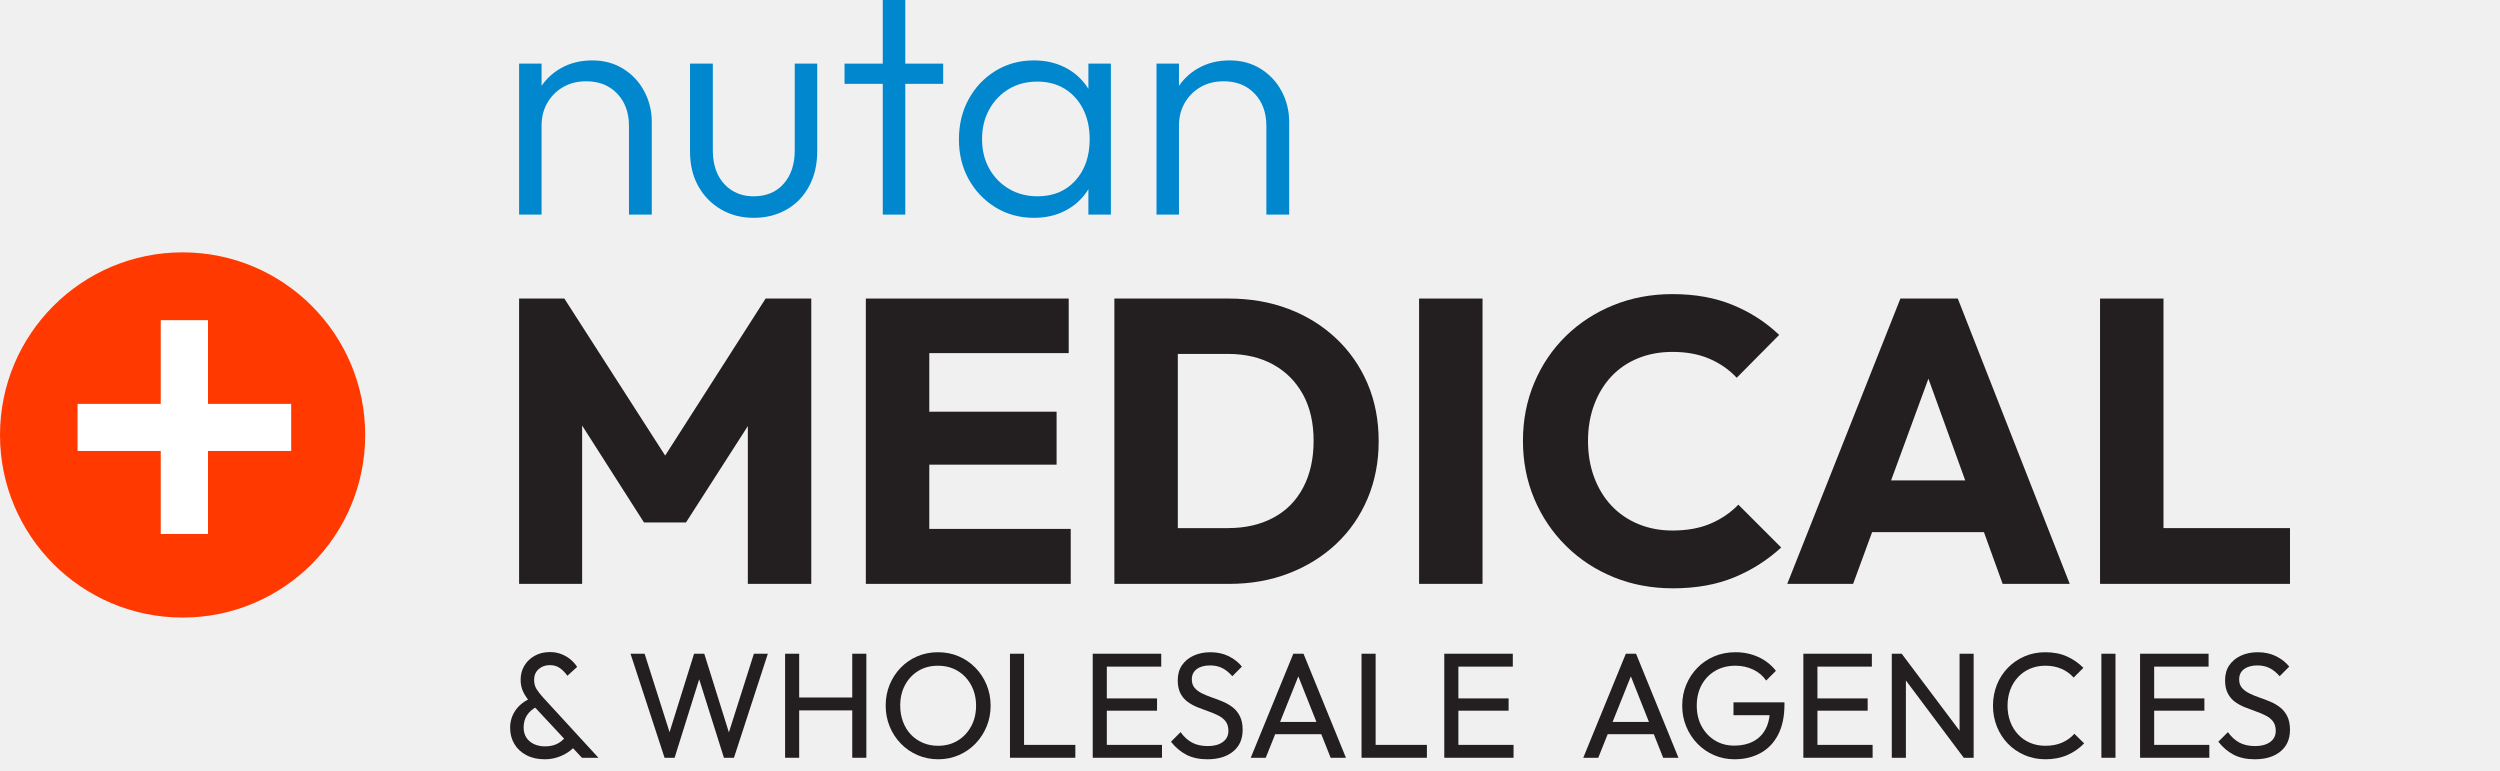
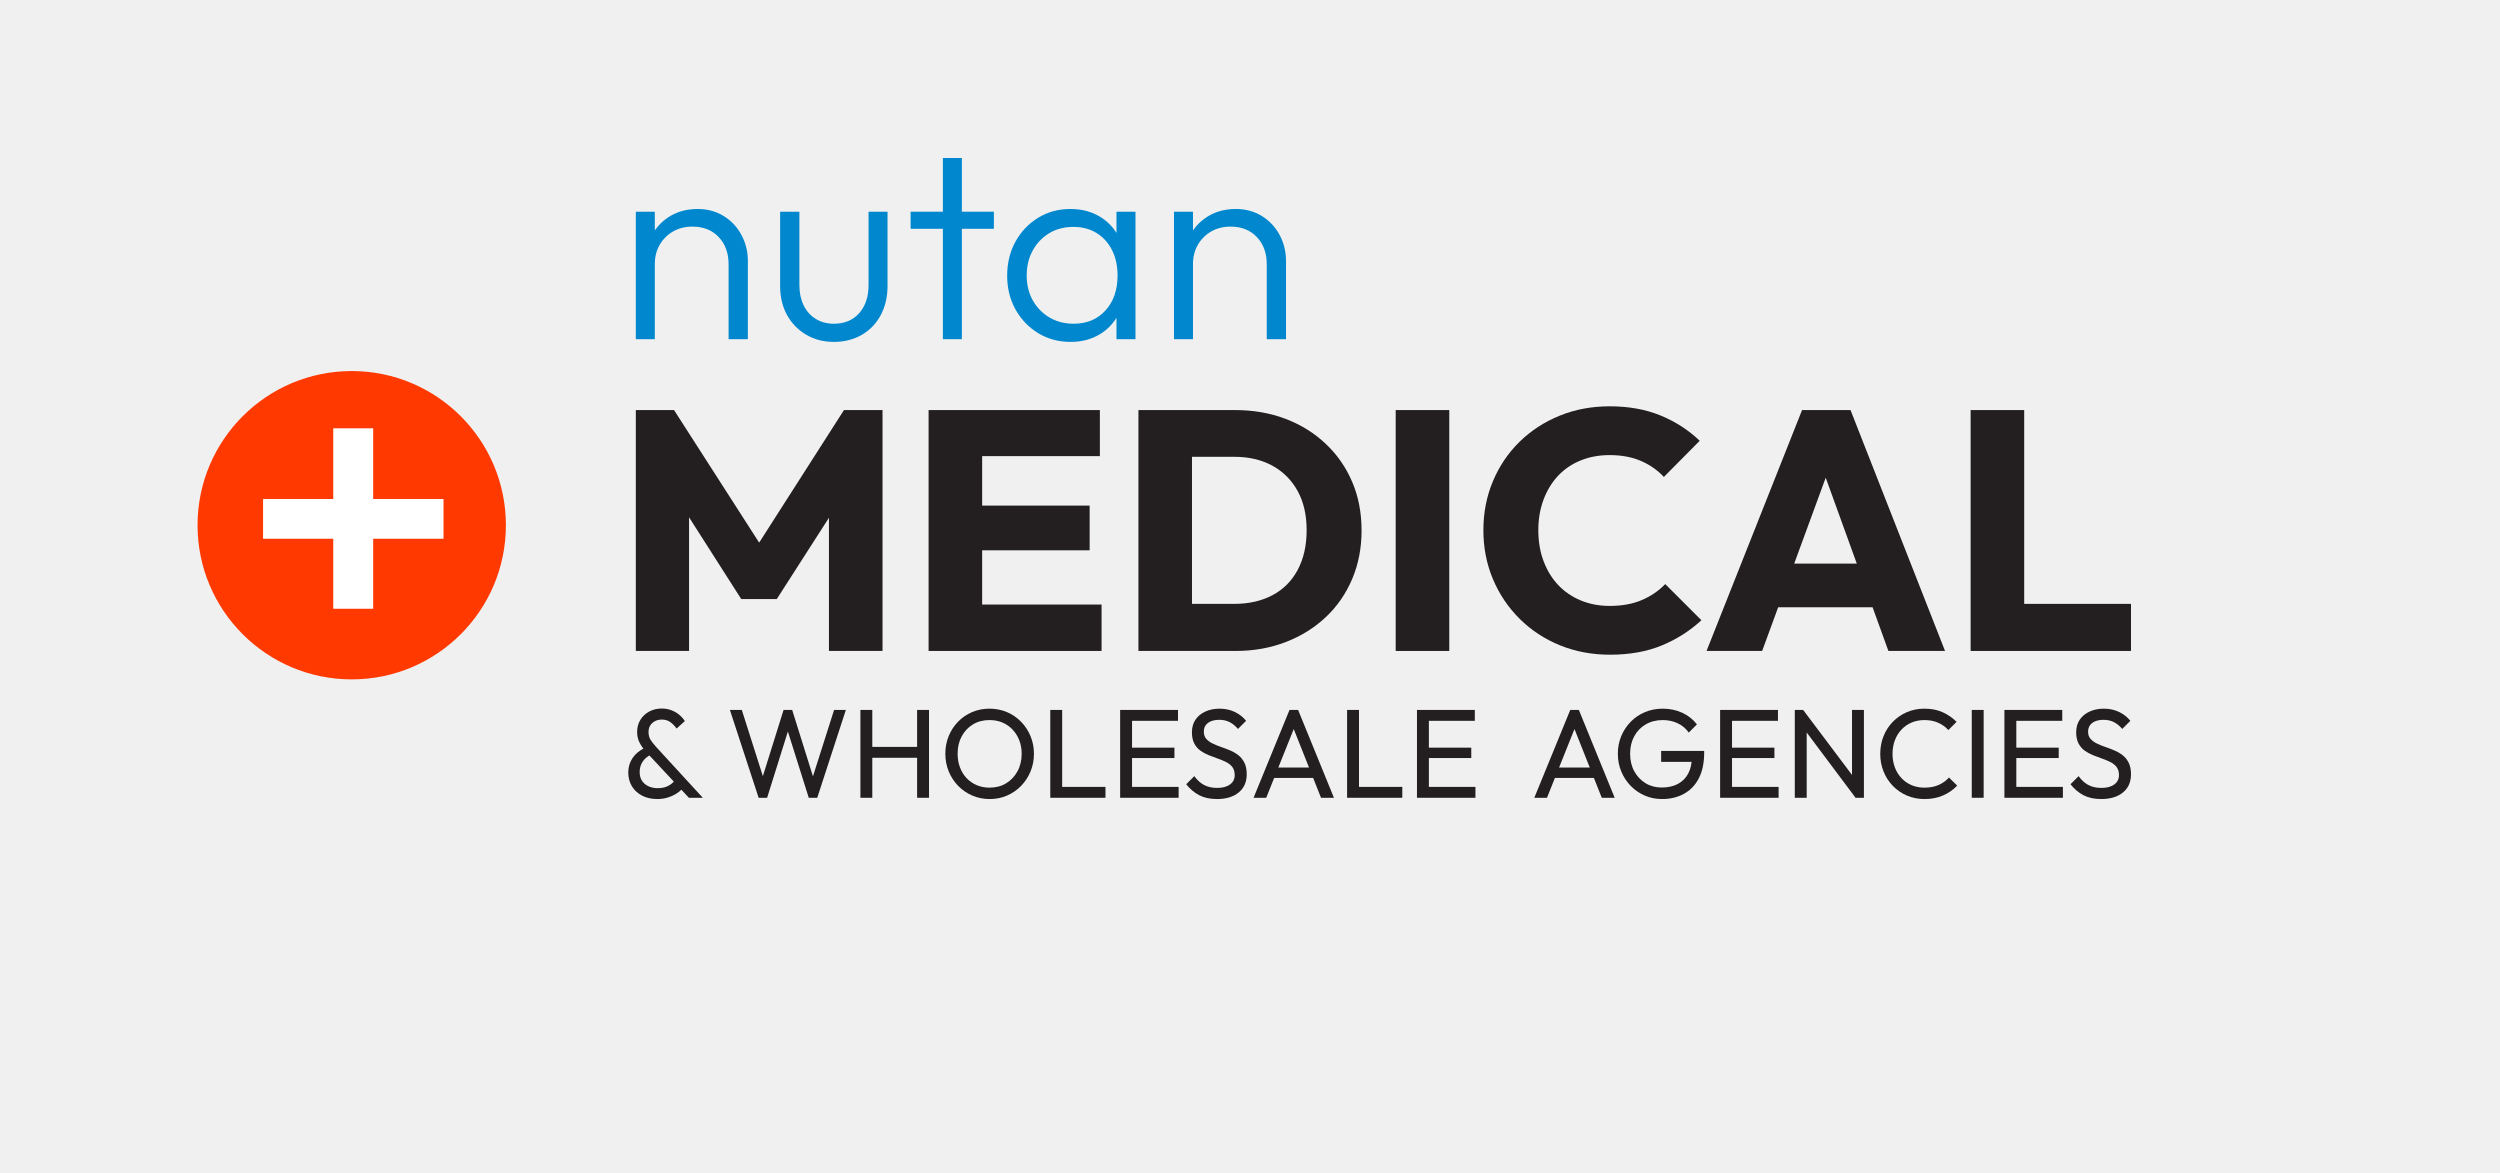
- <svg xmlns="http://www.w3.org/2000/svg" width="100%" height="100%" viewBox="0 0 224 69" version="1.1" xml:space="preserve" style="fill-rule:evenodd;clip-rule:evenodd;stroke-linejoin:round;stroke-miterlimit:2;">
+ <svg xmlns="http://www.w3.org/2000/svg" width="100%" height="100%" viewBox="0 0 226 106" version="1.1" xml:space="preserve" style="fill-rule:evenodd;clip-rule:evenodd;stroke-linejoin:round;stroke-miterlimit:2;">
+   <rect id="nutan-medical-and-wholesale-agencies-logo" x="0" y="0" width="225.505" height="105.444" style="fill:none;" />
  <g>
-     <path d="M223.38,38.972c-0,-9.03 -7.331,-16.361 -16.361,-16.361l-183.016,-0c-9.029,-0 -16.36,7.331 -16.36,16.361c-0,9.029 7.331,16.361 16.36,16.361l183.016,-0c9.03,-0 16.361,-7.332 16.361,-16.361Z" style="fill:#f0f0f0;" />
+     <path d="M208.143,47.48c-0,-7.692 -6.245,-13.937 -13.937,-13.937l-155.9,0c-7.692,0 -13.937,6.245 -13.937,13.937c0,7.692 6.245,13.937 13.937,13.937l155.9,-0c7.692,-0 13.937,-6.245 13.937,-13.937Z" style="fill:#f0f0f0;" />
    <g>
-       <path d="M56.356,19.229l-0,-7.945c-0,-1.19 -0.351,-2.154 -1.051,-2.893c-0.701,-0.739 -1.627,-1.108 -2.778,-1.108c-0.787,-0 -1.478,0.173 -2.073,0.518c-0.595,0.345 -1.065,0.816 -1.41,1.411c-0.346,0.594 -0.518,1.276 -0.518,2.043l-0.921,-0.518c-0,-1.017 0.239,-1.928 0.719,-2.734c0.48,-0.806 1.128,-1.44 1.943,-1.9c0.816,-0.461 1.751,-0.691 2.807,-0.691c1.036,-0 1.957,0.249 2.763,0.748c0.806,0.499 1.435,1.171 1.886,2.015c0.451,0.845 0.676,1.766 0.676,2.764l0,8.29l-2.043,0Zm-9.845,0l-0,-13.529l2.015,-0l-0,13.529l-2.015,0Z" style="fill:#0087ce;fill-rule:nonzero;" />
-       <path d="M67.525,19.517c-1.094,0 -2.073,-0.254 -2.937,-0.763c-0.863,-0.508 -1.54,-1.204 -2.029,-2.087c-0.489,-0.883 -0.734,-1.919 -0.734,-3.109l-0,-7.858l2.044,-0l-0,7.772c-0,0.825 0.148,1.545 0.446,2.159c0.297,0.614 0.724,1.094 1.281,1.439c0.556,0.346 1.199,0.518 1.929,0.518c1.132,0 2.029,-0.374 2.691,-1.122c0.662,-0.749 0.993,-1.747 0.993,-2.994l0,-7.772l2.015,-0l0,7.858c0,1.171 -0.24,2.207 -0.719,3.109c-0.48,0.902 -1.152,1.603 -2.015,2.102c-0.864,0.499 -1.852,0.748 -2.965,0.748Z" style="fill:#0087ce;fill-rule:nonzero;" />
-       <path d="M79.097,19.229l-0,-19.229l2.015,-0l-0,19.229l-2.015,0Zm-3.426,-11.716l0,-1.813l8.837,-0l0,1.813l-8.837,0Z" style="fill:#0087ce;fill-rule:nonzero;" />
-       <path d="M92.655,19.517c-1.286,0 -2.437,-0.312 -3.454,-0.936c-1.018,-0.623 -1.819,-1.463 -2.404,-2.518c-0.585,-1.056 -0.878,-2.246 -0.878,-3.57c-0,-1.343 0.293,-2.547 0.878,-3.612c0.585,-1.066 1.386,-1.91 2.404,-2.534c1.017,-0.623 2.159,-0.935 3.425,-0.935c1.036,-0 1.962,0.206 2.778,0.619c0.816,0.412 1.478,0.988 1.986,1.727c0.509,0.739 0.821,1.598 0.936,2.576l-0,4.232c-0.115,0.979 -0.427,1.842 -0.936,2.591c-0.508,0.748 -1.17,1.329 -1.986,1.741c-0.816,0.413 -1.732,0.619 -2.749,0.619Zm0.317,-1.929c1.4,0 2.528,-0.47 3.382,-1.41c0.854,-0.941 1.281,-2.178 1.281,-3.714c-0,-1.017 -0.197,-1.914 -0.59,-2.691c-0.394,-0.777 -0.941,-1.382 -1.641,-1.814c-0.7,-0.431 -1.521,-0.647 -2.461,-0.647c-0.96,-0 -1.809,0.22 -2.548,0.662c-0.739,0.441 -1.324,1.05 -1.756,1.828c-0.432,0.777 -0.647,1.664 -0.647,2.662c-0,0.998 0.215,1.881 0.647,2.649c0.432,0.767 1.022,1.372 1.771,1.813c0.748,0.442 1.602,0.662 2.562,0.662Zm4.548,1.641l-0,-3.627l0.403,-3.339l-0.403,-3.253l-0,-3.31l2.015,-0l-0,13.529l-2.015,0Z" style="fill:#0087ce;fill-rule:nonzero;" />
-       <path d="M113.467,19.229l0,-7.945c0,-1.19 -0.35,-2.154 -1.05,-2.893c-0.701,-0.739 -1.627,-1.108 -2.778,-1.108c-0.787,-0 -1.478,0.173 -2.073,0.518c-0.595,0.345 -1.065,0.816 -1.41,1.411c-0.346,0.594 -0.519,1.276 -0.519,2.043l-0.921,-0.518c0,-1.017 0.24,-1.928 0.72,-2.734c0.48,-0.806 1.127,-1.44 1.943,-1.9c0.816,-0.461 1.751,-0.691 2.807,-0.691c1.036,-0 1.957,0.249 2.763,0.748c0.806,0.499 1.435,1.171 1.886,2.015c0.451,0.845 0.676,1.766 0.676,2.764l0,8.29l-2.044,0Zm-9.845,0l0,-13.529l2.015,-0l0,13.529l-2.015,0Z" style="fill:#0087ce;fill-rule:nonzero;" />
+       <path d="M65.865,30.663l-0,-6.768c-0,-1.014 -0.298,-1.835 -0.895,-2.465c-0.597,-0.629 -1.385,-0.944 -2.366,-0.944c-0.671,0 -1.259,0.148 -1.766,0.442c-0.507,0.294 -0.907,0.695 -1.201,1.201c-0.295,0.507 -0.442,1.087 -0.442,1.741l-0.784,-0.441c-0,-0.866 0.204,-1.643 0.613,-2.33c0.408,-0.686 0.96,-1.226 1.655,-1.618c0.695,-0.392 1.491,-0.588 2.391,-0.588c0.882,-0 1.667,0.212 2.354,0.637c0.686,0.425 1.222,0.997 1.606,1.717c0.384,0.719 0.576,1.504 0.576,2.354l-0,7.062l-1.741,-0Zm-8.386,-0l-0,-11.525l1.716,-0l0,11.525l-1.716,-0Z" style="fill:#0087ce;fill-rule:nonzero;" />
+       <path d="M75.379,30.908c-0.932,-0 -1.765,-0.217 -2.501,-0.65c-0.736,-0.433 -1.312,-1.026 -1.729,-1.778c-0.417,-0.752 -0.625,-1.634 -0.625,-2.648l0,-6.694l1.741,-0l0,6.62c0,0.703 0.127,1.316 0.38,1.84c0.253,0.523 0.617,0.931 1.091,1.226c0.474,0.294 1.022,0.441 1.643,0.441c0.965,0 1.729,-0.319 2.293,-0.956c0.564,-0.638 0.846,-1.488 0.846,-2.551l-0,-6.62l1.716,-0l0,6.694c0,0.997 -0.204,1.88 -0.613,2.648c-0.408,0.769 -0.98,1.365 -1.716,1.79c-0.736,0.425 -1.578,0.638 -2.526,0.638Z" style="fill:#0087ce;fill-rule:nonzero;" />
+       <path d="M85.237,30.663l-0,-16.38l1.716,-0l0,16.38l-1.716,-0Zm-2.918,-9.98l-0,-1.545l7.528,-0l-0,1.545l-7.528,-0Z" style="fill:#0087ce;fill-rule:nonzero;" />
+       <path d="M96.786,30.908c-1.095,-0 -2.076,-0.266 -2.942,-0.797c-0.867,-0.531 -1.549,-1.246 -2.048,-2.146c-0.498,-0.899 -0.748,-1.912 -0.748,-3.04c0,-1.145 0.25,-2.17 0.748,-3.078c0.499,-0.907 1.181,-1.626 2.048,-2.158c0.866,-0.531 1.839,-0.796 2.918,-0.796c0.882,-0 1.671,0.175 2.366,0.527c0.695,0.351 1.259,0.842 1.692,1.471c0.433,0.629 0.699,1.361 0.797,2.195l-0,3.604c-0.098,0.834 -0.364,1.57 -0.797,2.207c-0.433,0.638 -0.997,1.132 -1.692,1.484c-0.695,0.351 -1.475,0.527 -2.342,0.527Zm0.27,-1.643c1.193,0 2.154,-0.4 2.881,-1.202c0.728,-0.801 1.091,-1.855 1.091,-3.163c0,-0.866 -0.167,-1.63 -0.502,-2.292c-0.335,-0.663 -0.801,-1.178 -1.398,-1.545c-0.597,-0.368 -1.296,-0.552 -2.097,-0.552c-0.817,-0 -1.54,0.188 -2.17,0.564c-0.629,0.376 -1.128,0.895 -1.496,1.557c-0.367,0.662 -0.551,1.418 -0.551,2.268c-0,0.85 0.184,1.602 0.551,2.256c0.368,0.654 0.871,1.169 1.509,1.545c0.637,0.376 1.365,0.564 2.182,0.564Zm3.874,1.398l0,-3.09l0.344,-2.844l-0.344,-2.771l0,-2.82l1.717,-0l-0,11.525l-1.717,-0Z" style="fill:#0087ce;fill-rule:nonzero;" />
+       <path d="M114.515,30.663l0,-6.768c0,-1.014 -0.298,-1.835 -0.895,-2.465c-0.597,-0.629 -1.385,-0.944 -2.366,-0.944c-0.671,0 -1.259,0.148 -1.766,0.442c-0.507,0.294 -0.907,0.695 -1.201,1.201c-0.295,0.507 -0.442,1.087 -0.442,1.741l-0.784,-0.441c-0,-0.866 0.204,-1.643 0.613,-2.33c0.408,-0.686 0.96,-1.226 1.655,-1.618c0.695,-0.392 1.492,-0.588 2.391,-0.588c0.882,-0 1.667,0.212 2.354,0.637c0.686,0.425 1.222,0.997 1.606,1.717c0.384,0.719 0.576,1.504 0.576,2.354l0,7.062l-1.741,-0Zm-8.386,-0l-0,-11.525l1.716,-0l0,11.525l-1.716,-0Z" style="fill:#0087ce;fill-rule:nonzero;" />
    </g>
    <g>
-       <path d="M46.511,52.315l-0,-25.565l4.055,0l10.067,15.679l-2.064,0l10.03,-15.679l4.091,0l0,25.565l-5.684,-0l-0,-15.969l1.013,0.253l-6.554,10.212l-3.765,-0l-6.518,-10.212l0.977,-0.253l0,15.969l-5.648,-0Z" style="fill:#231f20;fill-rule:nonzero;" />
-       <path d="M77.579,52.315l-0,-25.565l5.685,0l-0,25.565l-5.685,-0Zm4.345,-0l0,-4.925l14.013,0l0,4.925l-14.013,-0Zm0,-10.682l0,-4.744l12.746,0l-0,4.744l-12.746,-0Zm0,-9.994l0,-4.889l13.832,0l0,4.889l-13.832,-0Z" style="fill:#231f20;fill-rule:nonzero;" />
-       <path d="M103.686,52.315l0,-4.997l6.337,-0c1.545,-0 2.897,-0.308 4.055,-0.924c1.159,-0.615 2.052,-1.515 2.68,-2.697c0.628,-1.183 0.941,-2.583 0.941,-4.201c0,-1.617 -0.319,-3.005 -0.959,-4.164c-0.64,-1.159 -1.533,-2.052 -2.68,-2.679c-1.146,-0.628 -2.492,-0.942 -4.037,-0.942l-6.518,0l0,-4.961l6.59,0c1.932,0 3.712,0.308 5.341,0.924c1.63,0.615 3.054,1.496 4.273,2.643c1.219,1.147 2.161,2.498 2.825,4.056c0.663,1.557 0.995,3.277 0.995,5.159c0,1.859 -0.332,3.573 -0.995,5.142c-0.664,1.569 -1.6,2.921 -2.807,4.056c-1.207,1.134 -2.625,2.015 -4.254,2.643c-1.63,0.628 -3.398,0.942 -5.305,0.942l-6.482,-0Zm-3.838,-0l-0,-25.565l5.685,0l-0,25.565l-5.685,-0Z" style="fill:#231f20;fill-rule:nonzero;" />
-       <rect x="127.15" y="26.75" width="5.685" height="25.564" style="fill:#231f20;fill-rule:nonzero;" />
-       <path d="M149.89,52.713c-1.907,-0 -3.675,-0.332 -5.305,-0.996c-1.629,-0.664 -3.053,-1.599 -4.272,-2.806c-1.219,-1.207 -2.167,-2.613 -2.843,-4.219c-0.676,-1.605 -1.014,-3.337 -1.014,-5.196c0,-1.859 0.338,-3.591 1.014,-5.196c0.676,-1.605 1.617,-2.999 2.824,-4.182c1.207,-1.183 2.626,-2.106 4.255,-2.77c1.63,-0.664 3.398,-0.996 5.305,-0.996c2.028,0 3.832,0.326 5.413,0.978c1.581,0.651 2.963,1.545 4.146,2.679l-3.802,3.838c-0.676,-0.724 -1.49,-1.291 -2.444,-1.701c-0.953,-0.411 -2.058,-0.616 -3.313,-0.616c-1.111,0 -2.13,0.187 -3.06,0.561c-0.929,0.374 -1.726,0.912 -2.39,1.612c-0.664,0.7 -1.183,1.545 -1.557,2.534c-0.374,0.99 -0.561,2.076 -0.561,3.259c0,1.207 0.187,2.306 0.561,3.295c0.374,0.99 0.893,1.835 1.557,2.535c0.664,0.7 1.461,1.243 2.39,1.629c0.93,0.387 1.949,0.58 3.06,0.58c1.303,-0 2.438,-0.205 3.404,-0.616c0.965,-0.41 1.798,-0.977 2.498,-1.702l3.838,3.839c-1.231,1.134 -2.637,2.027 -4.218,2.679c-1.581,0.652 -3.41,0.978 -5.486,0.978Z" style="fill:#231f20;fill-rule:nonzero;" />
-       <path d="M160.138,52.315l10.138,-25.565l5.142,0l10.03,25.565l-6.011,-0l-7.676,-21.219l2.064,-0l-7.785,21.219l-5.902,-0Zm5.757,-4.635l-0,-4.635l13.941,-0l-0,4.635l-13.941,-0Z" style="fill:#231f20;fill-rule:nonzero;" />
-       <path d="M188.164,52.315l0,-25.565l5.685,0l0,25.565l-5.685,-0Zm4.381,-0l0,-4.997l12.638,-0l-0,4.997l-12.638,-0Z" style="fill:#231f20;fill-rule:nonzero;" />
+       <path d="M57.479,58.846l-0,-21.776l3.454,-0l8.575,13.355l-1.758,0l8.544,-13.355l3.486,-0l-0,21.776l-4.843,0l0,-13.602l0.864,0.215l-5.583,8.699l-3.208,-0l-5.552,-8.699l0.833,-0.215l-0,13.602l-4.812,0Z" style="fill:#231f20;fill-rule:nonzero;" />
+       <path d="M83.944,58.846l-0,-21.776l4.842,-0l0,21.776l-4.842,0Zm3.701,0l0,-4.195l11.937,0l0,4.195l-11.937,0Zm0,-9.099l0,-4.041l10.858,0l-0,4.041l-10.858,-0Zm0,-8.513l0,-4.164l11.783,-0l0,4.164l-11.783,-0Z" style="fill:#231f20;fill-rule:nonzero;" />
+       <path d="M106.183,58.846l0,-4.256l5.398,-0c1.316,-0 2.468,-0.263 3.455,-0.787c0.987,-0.524 1.748,-1.29 2.282,-2.298c0.535,-1.008 0.802,-2.2 0.802,-3.578c0,-1.378 -0.272,-2.56 -0.817,-3.547c-0.545,-0.987 -1.306,-1.748 -2.283,-2.283c-0.977,-0.534 -2.123,-0.802 -3.439,-0.802l-5.552,0l-0,-4.225l5.614,-0c1.645,-0 3.161,0.262 4.549,0.786c1.388,0.524 2.602,1.275 3.64,2.252c1.038,0.977 1.84,2.128 2.406,3.454c0.565,1.327 0.848,2.792 0.848,4.396c0,1.583 -0.283,3.043 -0.848,4.38c-0.566,1.336 -1.362,2.488 -2.391,3.455c-1.028,0.966 -2.236,1.717 -3.624,2.251c-1.388,0.535 -2.894,0.802 -4.519,0.802l-5.521,0Zm-3.269,0l-0,-21.776l4.842,-0l0,21.776l-4.842,0Z" style="fill:#231f20;fill-rule:nonzero;" />
+       <rect x="126.171" y="37.07" width="4.843" height="21.777" style="fill:#231f20;fill-rule:nonzero;" />
+       <path d="M145.541,59.185c-1.624,0 -3.13,-0.282 -4.518,-0.848c-1.388,-0.565 -2.602,-1.362 -3.64,-2.39c-1.039,-1.028 -1.846,-2.226 -2.421,-3.594c-0.576,-1.367 -0.864,-2.843 -0.864,-4.426c-0,-1.583 0.288,-3.059 0.864,-4.426c0.575,-1.368 1.377,-2.555 2.405,-3.563c1.029,-1.007 2.237,-1.794 3.625,-2.359c1.388,-0.566 2.894,-0.849 4.519,-0.849c1.727,0 3.264,0.278 4.611,0.833c1.347,0.555 2.524,1.316 3.532,2.283l-3.239,3.269c-0.576,-0.617 -1.27,-1.1 -2.082,-1.45c-0.812,-0.349 -1.753,-0.524 -2.822,-0.524c-0.946,0 -1.815,0.159 -2.607,0.478c-0.792,0.319 -1.47,0.776 -2.036,1.373c-0.565,0.596 -1.007,1.316 -1.326,2.159c-0.319,0.843 -0.478,1.768 -0.478,2.776c-0,1.028 0.159,1.964 0.478,2.807c0.319,0.843 0.761,1.563 1.326,2.159c0.566,0.596 1.244,1.059 2.036,1.388c0.792,0.329 1.661,0.494 2.607,0.494c1.11,-0 2.076,-0.175 2.899,-0.525c0.823,-0.349 1.532,-0.833 2.128,-1.449l3.27,3.269c-1.049,0.967 -2.247,1.727 -3.594,2.283c-1.346,0.555 -2.904,0.832 -4.673,0.832Z" style="fill:#231f20;fill-rule:nonzero;" />
+       <path d="M154.271,58.846l8.636,-21.776l4.38,-0l8.544,21.776l-5.12,0l-6.539,-18.075l1.758,-0l-6.632,18.075l-5.027,0Zm4.904,-3.948l-0,-3.948l11.875,-0l0,3.948l-11.875,0Z" style="fill:#231f20;fill-rule:nonzero;" />
+       <path d="M178.145,58.846l-0,-21.776l4.842,-0l0,21.776l-4.842,0Zm3.732,0l-0,-4.256l10.765,-0l-0,4.256l-10.765,0Z" style="fill:#231f20;fill-rule:nonzero;" />
    </g>
    <g>
-       <path d="M52.142,67.896l-4.459,-4.782c-0.35,-0.376 -0.609,-0.734 -0.779,-1.074c-0.171,-0.341 -0.256,-0.717 -0.256,-1.129c0,-0.474 0.112,-0.898 0.336,-1.269c0.224,-0.372 0.533,-0.667 0.927,-0.887c0.394,-0.219 0.846,-0.329 1.357,-0.329c0.376,0 0.718,0.061 1.027,0.181c0.309,0.121 0.582,0.28 0.82,0.477c0.237,0.197 0.436,0.421 0.598,0.672l-0.874,0.792c-0.206,-0.286 -0.432,-0.517 -0.678,-0.691c-0.246,-0.175 -0.544,-0.262 -0.893,-0.262c-0.403,-0 -0.739,0.121 -1.008,0.362c-0.268,0.242 -0.403,0.556 -0.403,0.941c0,0.322 0.067,0.595 0.202,0.819c0.134,0.224 0.336,0.484 0.604,0.779l4.957,5.4l-1.478,0Zm-3.344,0.135c-0.618,-0 -1.16,-0.121 -1.626,-0.363c-0.465,-0.242 -0.826,-0.575 -1.081,-1.001c-0.255,-0.425 -0.383,-0.911 -0.383,-1.457c0,-0.565 0.152,-1.075 0.457,-1.532c0.304,-0.456 0.748,-0.819 1.33,-1.088l0.577,0.753c-0.358,0.179 -0.64,0.423 -0.846,0.732c-0.206,0.309 -0.309,0.678 -0.309,1.108c0,0.349 0.081,0.649 0.242,0.9c0.161,0.251 0.387,0.445 0.678,0.584c0.291,0.139 0.625,0.208 1.001,0.208c0.475,0 0.878,-0.098 1.209,-0.295c0.331,-0.197 0.582,-0.448 0.752,-0.752l0.793,0.926c-0.179,0.242 -0.415,0.459 -0.706,0.652c-0.291,0.192 -0.613,0.345 -0.967,0.457c-0.353,0.112 -0.727,0.168 -1.121,0.168Z" style="fill:#231f20;fill-rule:nonzero;" />
-       <path d="M59.544,67.896l-3.049,-9.322l1.262,-0l2.418,7.603l-0.362,-0l2.377,-7.603l0.914,-0l2.377,7.603l-0.349,-0l2.418,-7.603l1.249,-0l-3.036,9.322l-0.9,0l-2.391,-7.589l0.35,-0l-2.378,7.589l-0.9,0Z" style="fill:#231f20;fill-rule:nonzero;" />
-       <path d="M70.344,67.896l-0,-9.322l1.263,-0l-0,9.322l-1.263,0Zm6.018,0l-0,-9.322l1.263,-0l-0,9.322l-1.263,0Zm-5.158,-4.245l-0,-1.155l5.467,0l-0,1.155l-5.467,0Z" style="fill:#231f20;fill-rule:nonzero;" />
-       <path d="M84.072,68.031c-0.662,-0 -1.28,-0.124 -1.853,-0.37c-0.574,-0.246 -1.075,-0.591 -1.505,-1.034c-0.43,-0.443 -0.763,-0.956 -1.001,-1.538c-0.237,-0.582 -0.356,-1.205 -0.356,-1.867c0,-0.672 0.119,-1.297 0.356,-1.874c0.238,-0.578 0.569,-1.086 0.994,-1.525c0.426,-0.439 0.923,-0.779 1.491,-1.021c0.569,-0.242 1.185,-0.362 1.847,-0.362c0.663,-0 1.279,0.12 1.847,0.362c0.569,0.242 1.068,0.582 1.498,1.021c0.43,0.439 0.766,0.949 1.008,1.531c0.241,0.583 0.362,1.209 0.362,1.881c0,0.663 -0.121,1.285 -0.362,1.867c-0.242,0.582 -0.576,1.093 -1.001,1.532c-0.425,0.438 -0.922,0.781 -1.491,1.027c-0.569,0.246 -1.18,0.37 -1.834,0.37Zm-0.027,-1.209c0.672,-0 1.261,-0.155 1.767,-0.464c0.506,-0.309 0.907,-0.734 1.202,-1.276c0.296,-0.542 0.443,-1.162 0.443,-1.86c0,-0.52 -0.085,-0.997 -0.255,-1.431c-0.17,-0.434 -0.407,-0.813 -0.712,-1.135c-0.304,-0.322 -0.663,-0.571 -1.074,-0.746c-0.412,-0.174 -0.869,-0.262 -1.371,-0.262c-0.662,0 -1.247,0.153 -1.753,0.457c-0.506,0.305 -0.904,0.726 -1.195,1.263c-0.291,0.537 -0.437,1.155 -0.437,1.854c0,0.519 0.083,1 0.249,1.444c0.166,0.443 0.398,0.824 0.698,1.141c0.3,0.318 0.659,0.567 1.075,0.746c0.416,0.179 0.871,0.269 1.363,0.269Z" style="fill:#231f20;fill-rule:nonzero;" />
-       <path d="M90.493,67.896l0,-9.322l1.263,-0l-0,9.322l-1.263,0Zm0.86,0l-0,-1.155l4.997,0l-0,1.155l-4.997,0Z" style="fill:#231f20;fill-rule:nonzero;" />
-       <path d="M97.908,67.896l0,-9.322l1.263,-0l-0,9.322l-1.263,0Zm0.86,0l-0,-1.155l5.346,0l0,1.155l-5.346,0Zm-0,-4.218l-0,-1.101l4.903,-0l-0,1.101l-4.903,0Zm-0,-3.949l-0,-1.155l5.279,-0l-0,1.155l-5.279,0Z" style="fill:#231f20;fill-rule:nonzero;" />
-       <path d="M108.184,68.031c-0.734,-0 -1.361,-0.135 -1.88,-0.403c-0.52,-0.269 -0.981,-0.659 -1.384,-1.169l0.86,-0.86c0.295,0.412 0.636,0.723 1.021,0.934c0.385,0.21 0.859,0.315 1.424,0.315c0.555,0 1,-0.12 1.336,-0.362c0.336,-0.242 0.504,-0.573 0.504,-0.994c-0,-0.349 -0.081,-0.632 -0.242,-0.847c-0.161,-0.214 -0.378,-0.391 -0.651,-0.53c-0.274,-0.139 -0.571,-0.264 -0.894,-0.376c-0.322,-0.112 -0.645,-0.233 -0.967,-0.363c-0.322,-0.13 -0.618,-0.291 -0.886,-0.483c-0.269,-0.193 -0.486,-0.446 -0.652,-0.759c-0.166,-0.314 -0.248,-0.708 -0.248,-1.183c-0,-0.528 0.127,-0.978 0.382,-1.35c0.256,-0.371 0.605,-0.658 1.048,-0.859c0.443,-0.202 0.943,-0.302 1.498,-0.302c0.609,-0 1.155,0.118 1.639,0.355c0.483,0.238 0.877,0.549 1.182,0.934l-0.86,0.86c-0.278,-0.323 -0.575,-0.564 -0.893,-0.726c-0.318,-0.161 -0.683,-0.241 -1.095,-0.241c-0.501,-0 -0.9,0.109 -1.196,0.329c-0.295,0.219 -0.443,0.526 -0.443,0.92c0,0.313 0.083,0.566 0.249,0.759c0.165,0.192 0.383,0.356 0.651,0.49c0.269,0.134 0.567,0.258 0.893,0.37c0.327,0.111 0.652,0.235 0.974,0.369c0.323,0.134 0.618,0.304 0.887,0.51c0.269,0.206 0.486,0.473 0.651,0.8c0.166,0.326 0.249,0.736 0.249,1.229c-0,0.824 -0.284,1.468 -0.853,1.934c-0.569,0.466 -1.337,0.699 -2.304,0.699Z" style="fill:#231f20;fill-rule:nonzero;" />
-       <path d="M112.066,67.896l3.815,-9.322l0.914,-0l3.801,9.322l-1.37,0l-3.13,-7.885l0.47,0l-3.156,7.885l-1.344,0Zm1.814,-2.109l-0,-1.101l4.903,-0l-0,1.101l-4.903,0Z" style="fill:#231f20;fill-rule:nonzero;" />
-       <path d="M121.993,67.896l0,-9.322l1.263,-0l-0,9.322l-1.263,0Zm0.86,0l-0,-1.155l4.997,0l-0,1.155l-4.997,0Z" style="fill:#231f20;fill-rule:nonzero;" />
-       <path d="M129.408,67.896l0,-9.322l1.263,-0l-0,9.322l-1.263,0Zm0.86,0l-0,-1.155l5.346,0l0,1.155l-5.346,0Zm-0,-4.218l-0,-1.101l4.903,-0l-0,1.101l-4.903,0Zm-0,-3.949l-0,-1.155l5.279,-0l-0,1.155l-5.279,0Z" style="fill:#231f20;fill-rule:nonzero;" />
-       <path d="M141.86,67.896l3.815,-9.322l0.914,-0l3.801,9.322l-1.37,0l-3.13,-7.885l0.47,0l-3.156,7.885l-1.344,0Zm1.814,-2.109l-0,-1.101l4.903,-0l-0,1.101l-4.903,0Z" style="fill:#231f20;fill-rule:nonzero;" />
-       <path d="M155.414,68.031c-0.654,-0 -1.265,-0.124 -1.834,-0.37c-0.568,-0.246 -1.065,-0.589 -1.491,-1.027c-0.425,-0.439 -0.759,-0.95 -1,-1.532c-0.242,-0.582 -0.363,-1.209 -0.363,-1.88c0,-0.672 0.121,-1.297 0.363,-1.874c0.241,-0.578 0.577,-1.086 1.007,-1.525c0.43,-0.439 0.934,-0.779 1.511,-1.021c0.578,-0.242 1.207,-0.362 1.888,-0.362c0.743,-0 1.428,0.143 2.055,0.429c0.627,0.287 1.151,0.699 1.572,1.236l-0.874,0.873c-0.295,-0.43 -0.685,-0.759 -1.168,-0.987c-0.484,-0.228 -1.012,-0.343 -1.585,-0.343c-0.681,0 -1.283,0.153 -1.807,0.457c-0.524,0.305 -0.931,0.726 -1.222,1.263c-0.291,0.537 -0.437,1.155 -0.437,1.854c-0,0.707 0.148,1.329 0.443,1.867c0.296,0.537 0.694,0.958 1.196,1.262c0.501,0.305 1.074,0.457 1.719,0.457c0.654,0 1.22,-0.125 1.699,-0.376c0.48,-0.251 0.849,-0.62 1.109,-1.108c0.259,-0.488 0.389,-1.086 0.389,-1.793l0.766,0.55l-4.03,0l0,-1.155l4.567,0l0,0.188c0,1.084 -0.19,1.99 -0.571,2.72c-0.38,0.73 -0.909,1.279 -1.585,1.646c-0.676,0.367 -1.448,0.551 -2.317,0.551Z" style="fill:#231f20;fill-rule:nonzero;" />
-       <path d="M161.58,67.896l-0,-9.322l1.262,-0l0,9.322l-1.262,0Zm0.859,0l0,-1.155l5.347,0l-0,1.155l-5.347,0Zm0,-4.218l0,-1.101l4.903,-0l0,1.101l-4.903,0Zm0,-3.949l0,-1.155l5.28,-0l-0,1.155l-5.28,0Z" style="fill:#231f20;fill-rule:nonzero;" />
-       <path d="M169.505,67.896l0,-9.322l0.887,-0l0.376,1.464l-0,7.858l-1.263,0Zm6.448,0l-5.723,-7.643l0.162,-1.679l5.735,7.63l-0.174,1.692Zm-0,0l-0.376,-1.383l-0,-7.939l1.262,-0l0,9.322l-0.886,0Z" style="fill:#231f20;fill-rule:nonzero;" />
-       <path d="M183.274,68.031c-0.672,-0 -1.294,-0.124 -1.867,-0.37c-0.574,-0.246 -1.073,-0.589 -1.498,-1.027c-0.426,-0.439 -0.755,-0.95 -0.987,-1.532c-0.233,-0.582 -0.35,-1.204 -0.35,-1.867c0,-0.672 0.117,-1.298 0.35,-1.881c0.232,-0.582 0.561,-1.09 0.987,-1.524c0.425,-0.435 0.922,-0.775 1.491,-1.021c0.569,-0.246 1.189,-0.369 1.86,-0.369c0.735,-0 1.379,0.125 1.935,0.376c0.555,0.25 1.047,0.591 1.477,1.021l-0.873,0.873c-0.295,-0.332 -0.656,-0.591 -1.081,-0.779c-0.426,-0.188 -0.911,-0.283 -1.458,-0.283c-0.492,0 -0.944,0.088 -1.356,0.262c-0.412,0.175 -0.771,0.424 -1.075,0.746c-0.304,0.322 -0.54,0.703 -0.705,1.142c-0.166,0.439 -0.249,0.918 -0.249,1.437c0,0.519 0.083,0.999 0.249,1.437c0.165,0.439 0.401,0.82 0.705,1.142c0.304,0.323 0.663,0.571 1.075,0.746c0.412,0.174 0.864,0.262 1.356,0.262c0.582,-0 1.088,-0.097 1.518,-0.289c0.43,-0.193 0.793,-0.455 1.088,-0.786l0.873,0.86c-0.429,0.447 -0.933,0.797 -1.511,1.047c-0.577,0.251 -1.229,0.377 -1.954,0.377Z" style="fill:#231f20;fill-rule:nonzero;" />
-       <rect x="188.284" y="58.574" width="1.263" height="9.322" style="fill:#231f20;fill-rule:nonzero;" />
-       <path d="M191.75,67.896l-0,-9.322l1.263,-0l-0,9.322l-1.263,0Zm0.86,0l-0,-1.155l5.346,0l-0,1.155l-5.346,0Zm-0,-4.218l-0,-1.101l4.903,-0l-0,1.101l-4.903,0Zm-0,-3.949l-0,-1.155l5.279,-0l-0,1.155l-5.279,0Z" style="fill:#231f20;fill-rule:nonzero;" />
-       <path d="M202.026,68.031c-0.734,-0 -1.361,-0.135 -1.881,-0.403c-0.519,-0.269 -0.98,-0.659 -1.383,-1.169l0.86,-0.86c0.295,0.412 0.635,0.723 1.02,0.934c0.386,0.21 0.86,0.315 1.424,0.315c0.556,0 1.001,-0.12 1.337,-0.362c0.336,-0.242 0.504,-0.573 0.504,-0.994c-0,-0.349 -0.081,-0.632 -0.242,-0.847c-0.161,-0.214 -0.379,-0.391 -0.652,-0.53c-0.273,-0.139 -0.571,-0.264 -0.893,-0.376c-0.322,-0.112 -0.645,-0.233 -0.967,-0.363c-0.323,-0.13 -0.618,-0.291 -0.887,-0.483c-0.268,-0.193 -0.486,-0.446 -0.651,-0.759c-0.166,-0.314 -0.249,-0.708 -0.249,-1.183c0,-0.528 0.128,-0.978 0.383,-1.35c0.255,-0.371 0.605,-0.658 1.048,-0.859c0.443,-0.202 0.942,-0.302 1.498,-0.302c0.609,-0 1.155,0.118 1.638,0.355c0.484,0.238 0.878,0.549 1.183,0.934l-0.86,0.86c-0.278,-0.323 -0.576,-0.564 -0.893,-0.726c-0.318,-0.161 -0.683,-0.241 -1.095,-0.241c-0.502,-0 -0.9,0.109 -1.196,0.329c-0.295,0.219 -0.443,0.526 -0.443,0.92c-0,0.313 0.083,0.566 0.249,0.759c0.165,0.192 0.382,0.356 0.651,0.49c0.269,0.134 0.566,0.258 0.893,0.37c0.327,0.111 0.652,0.235 0.974,0.369c0.323,0.134 0.618,0.304 0.887,0.51c0.268,0.206 0.486,0.473 0.651,0.8c0.166,0.326 0.249,0.736 0.249,1.229c-0,0.824 -0.285,1.468 -0.853,1.934c-0.569,0.466 -1.337,0.699 -2.304,0.699Z" style="fill:#231f20;fill-rule:nonzero;" />
+       <path d="M62.276,72.119l-3.799,-4.073c-0.297,-0.321 -0.519,-0.626 -0.664,-0.916c-0.145,-0.29 -0.217,-0.61 -0.217,-0.961c0,-0.404 0.095,-0.765 0.286,-1.081c0.191,-0.317 0.454,-0.569 0.79,-0.755c0.335,-0.187 0.721,-0.281 1.155,-0.281c0.321,0 0.613,0.052 0.876,0.155c0.263,0.103 0.496,0.238 0.698,0.406c0.202,0.168 0.372,0.358 0.509,0.572l-0.744,0.675c-0.175,-0.244 -0.368,-0.44 -0.578,-0.589c-0.21,-0.149 -0.463,-0.223 -0.761,-0.223c-0.343,-0 -0.629,0.103 -0.858,0.309c-0.229,0.206 -0.343,0.473 -0.343,0.801c-0,0.274 0.057,0.507 0.171,0.698c0.115,0.19 0.287,0.412 0.515,0.663l4.223,4.6l-1.259,0Zm-2.849,0.115c-0.527,-0 -0.988,-0.103 -1.385,-0.309c-0.396,-0.206 -0.703,-0.49 -0.921,-0.853c-0.217,-0.362 -0.326,-0.776 -0.326,-1.241c0,-0.481 0.13,-0.916 0.389,-1.305c0.259,-0.389 0.637,-0.698 1.133,-0.927l0.492,0.641c-0.305,0.153 -0.546,0.361 -0.721,0.624c-0.175,0.263 -0.263,0.578 -0.263,0.944c-0,0.297 0.069,0.553 0.206,0.767c0.137,0.213 0.33,0.379 0.578,0.497c0.248,0.119 0.532,0.178 0.852,0.178c0.404,-0 0.748,-0.084 1.03,-0.252c0.282,-0.168 0.496,-0.382 0.641,-0.641l0.675,0.79c-0.153,0.206 -0.353,0.391 -0.601,0.555c-0.248,0.164 -0.522,0.293 -0.824,0.389c-0.301,0.095 -0.62,0.143 -0.955,0.143Z" style="fill:#231f20;fill-rule:nonzero;" />
+       <path d="M68.581,72.119l-2.598,-7.941l1.076,0l2.06,6.477l-0.309,-0l2.025,-6.477l0.778,0l2.026,6.477l-0.298,-0l2.06,-6.477l1.064,0l-2.586,7.941l-0.767,0l-2.037,-6.465l0.298,0l-2.025,6.465l-0.767,0Z" style="fill:#231f20;fill-rule:nonzero;" />
+       <path d="M77.781,72.119l-0,-7.941l1.075,0l0,7.941l-1.075,0Zm5.126,0l0,-7.941l1.076,0l-0,7.941l-1.076,0Zm-4.394,-3.616l0,-0.984l4.657,0l0,0.984l-4.657,0Z" style="fill:#231f20;fill-rule:nonzero;" />
+       <path d="M89.475,72.234c-0.564,-0 -1.091,-0.105 -1.579,-0.315c-0.488,-0.21 -0.915,-0.503 -1.282,-0.881c-0.366,-0.378 -0.65,-0.814 -0.852,-1.31c-0.202,-0.496 -0.303,-1.026 -0.303,-1.591c-0,-0.572 0.101,-1.104 0.303,-1.596c0.202,-0.492 0.484,-0.925 0.847,-1.299c0.362,-0.374 0.786,-0.663 1.27,-0.869c0.484,-0.206 1.009,-0.309 1.573,-0.309c0.565,-0 1.089,0.103 1.574,0.309c0.484,0.206 0.909,0.495 1.275,0.869c0.367,0.374 0.653,0.809 0.859,1.305c0.206,0.496 0.309,1.03 0.309,1.602c-0,0.564 -0.103,1.094 -0.309,1.59c-0.206,0.496 -0.49,0.931 -0.853,1.305c-0.362,0.373 -0.786,0.665 -1.27,0.875c-0.484,0.21 -1.005,0.315 -1.562,0.315Zm-0.023,-1.03c0.572,-0 1.074,-0.132 1.505,-0.395c0.431,-0.263 0.772,-0.625 1.024,-1.087c0.252,-0.461 0.378,-0.99 0.378,-1.585c-0,-0.442 -0.073,-0.848 -0.218,-1.218c-0.145,-0.37 -0.347,-0.693 -0.606,-0.967c-0.26,-0.275 -0.565,-0.487 -0.916,-0.635c-0.35,-0.149 -0.74,-0.223 -1.167,-0.223c-0.564,-0 -1.062,0.129 -1.493,0.389c-0.431,0.259 -0.77,0.617 -1.018,1.075c-0.248,0.458 -0.372,0.984 -0.372,1.579c-0,0.443 0.07,0.853 0.211,1.23c0.142,0.378 0.34,0.702 0.595,0.973c0.256,0.271 0.561,0.482 0.916,0.635c0.355,0.153 0.742,0.229 1.161,0.229Z" style="fill:#231f20;fill-rule:nonzero;" />
+       <path d="M94.945,72.119l-0,-7.941l1.075,0l0,7.941l-1.075,0Zm0.732,0l0,-0.984l4.257,0l-0,0.984l-4.257,0Z" style="fill:#231f20;fill-rule:nonzero;" />
+       <path d="M101.261,72.119l0,-7.941l1.076,0l-0,7.941l-1.076,0Zm0.732,0l0,-0.984l4.555,0l-0,0.984l-4.555,0Zm0,-3.593l0,-0.938l4.177,-0l-0,0.938l-4.177,0Zm0,-3.364l0,-0.984l4.497,0l0,0.984l-4.497,0Z" style="fill:#231f20;fill-rule:nonzero;" />
+       <path d="M110.015,72.234c-0.626,-0 -1.16,-0.115 -1.602,-0.344c-0.443,-0.228 -0.836,-0.56 -1.179,-0.995l0.732,-0.732c0.252,0.35 0.542,0.616 0.87,0.795c0.328,0.179 0.732,0.269 1.213,0.269c0.473,-0 0.852,-0.103 1.139,-0.309c0.286,-0.206 0.429,-0.488 0.429,-0.847c-0,-0.297 -0.069,-0.538 -0.206,-0.721c-0.138,-0.183 -0.323,-0.334 -0.555,-0.452c-0.233,-0.118 -0.487,-0.225 -0.761,-0.32c-0.275,-0.096 -0.549,-0.199 -0.824,-0.309c-0.275,-0.111 -0.526,-0.248 -0.755,-0.412c-0.229,-0.164 -0.414,-0.38 -0.555,-0.647c-0.141,-0.267 -0.212,-0.602 -0.212,-1.007c0,-0.45 0.109,-0.833 0.326,-1.15c0.218,-0.316 0.515,-0.56 0.893,-0.732c0.377,-0.172 0.803,-0.257 1.276,-0.257c0.518,-0 0.984,0.101 1.396,0.303c0.411,0.202 0.747,0.467 1.006,0.795l-0.732,0.732c-0.236,-0.274 -0.49,-0.48 -0.761,-0.617c-0.271,-0.138 -0.581,-0.206 -0.932,-0.206c-0.428,-0 -0.767,0.093 -1.019,0.28c-0.252,0.187 -0.377,0.448 -0.377,0.784c-0,0.267 0.07,0.482 0.211,0.646c0.141,0.164 0.326,0.304 0.555,0.418c0.229,0.114 0.483,0.219 0.761,0.315c0.279,0.095 0.555,0.2 0.83,0.314c0.274,0.115 0.526,0.26 0.755,0.435c0.229,0.176 0.414,0.403 0.555,0.681c0.141,0.278 0.212,0.627 0.212,1.047c-0,0.702 -0.243,1.251 -0.727,1.648c-0.484,0.396 -1.138,0.595 -1.962,0.595Z" style="fill:#231f20;fill-rule:nonzero;" />
+       <path d="M113.322,72.119l3.249,-7.941l0.778,0l3.239,7.941l-1.168,0l-2.666,-6.717l0.401,0l-2.689,6.717l-1.144,0Zm1.544,-1.796l0,-0.939l4.177,0l-0,0.939l-4.177,-0Z" style="fill:#231f20;fill-rule:nonzero;" />
+       <path d="M121.778,72.119l-0,-7.941l1.075,0l0,7.941l-1.075,0Zm0.732,0l0,-0.984l4.257,0l-0,0.984l-4.257,0Z" style="fill:#231f20;fill-rule:nonzero;" />
+       <path d="M128.094,72.119l0,-7.941l1.076,0l-0,7.941l-1.076,0Zm0.732,0l0,-0.984l4.554,0l0,0.984l-4.554,0Zm0,-3.593l0,-0.938l4.177,-0l-0,0.938l-4.177,0Zm0,-3.364l0,-0.984l4.497,0l0,0.984l-4.497,0Z" style="fill:#231f20;fill-rule:nonzero;" />
+       <path d="M138.701,72.119l3.25,-7.941l0.778,0l3.238,7.941l-1.167,0l-2.666,-6.717l0.401,0l-2.689,6.717l-1.145,0Zm1.545,-1.796l0,-0.939l4.177,0l-0,0.939l-4.177,-0Z" style="fill:#231f20;fill-rule:nonzero;" />
+       <path d="M150.247,72.234c-0.557,-0 -1.078,-0.105 -1.562,-0.315c-0.484,-0.21 -0.908,-0.502 -1.27,-0.875c-0.362,-0.374 -0.647,-0.809 -0.853,-1.305c-0.206,-0.496 -0.309,-1.03 -0.309,-1.602c0,-0.572 0.103,-1.104 0.309,-1.596c0.206,-0.492 0.492,-0.925 0.859,-1.299c0.366,-0.374 0.795,-0.663 1.287,-0.869c0.492,-0.206 1.028,-0.309 1.608,-0.309c0.633,-0 1.216,0.122 1.75,0.366c0.534,0.244 0.981,0.595 1.339,1.053l-0.744,0.743c-0.251,-0.366 -0.583,-0.646 -0.995,-0.841c-0.412,-0.194 -0.862,-0.291 -1.35,-0.291c-0.58,-0 -1.093,0.129 -1.539,0.389c-0.447,0.259 -0.794,0.617 -1.042,1.075c-0.248,0.458 -0.372,0.984 -0.372,1.579c0,0.603 0.126,1.133 0.378,1.591c0.252,0.457 0.591,0.816 1.018,1.075c0.428,0.26 0.916,0.389 1.465,0.389c0.557,0 1.039,-0.106 1.448,-0.32c0.408,-0.214 0.722,-0.528 0.944,-0.944c0.221,-0.416 0.331,-0.925 0.331,-1.528l0.653,0.47l-3.433,-0l-0,-0.984l3.89,-0l0,0.16c0,0.923 -0.162,1.695 -0.486,2.317c-0.324,0.622 -0.774,1.089 -1.35,1.402c-0.576,0.312 -1.234,0.469 -1.974,0.469Z" style="fill:#231f20;fill-rule:nonzero;" />
+       <path d="M155.499,72.119l0,-7.941l1.076,0l-0,7.941l-1.076,0Zm0.732,0l0,-0.984l4.555,0l-0,0.984l-4.555,0Zm0,-3.593l0,-0.938l4.177,-0l-0,0.938l-4.177,0Zm0,-3.364l0,-0.984l4.497,0l0,0.984l-4.497,0Z" style="fill:#231f20;fill-rule:nonzero;" />
+       <path d="M162.25,72.119l0,-7.941l0.755,0l0.321,1.247l-0,6.694l-1.076,0Zm5.493,0l-4.875,-6.511l0.137,-1.43l4.886,6.5l-0.148,1.441Zm-0,0l-0.321,-1.178l0,-6.763l1.076,0l-0,7.941l-0.755,0Z" style="fill:#231f20;fill-rule:nonzero;" />
+       <path d="M173.979,72.234c-0.572,-0 -1.102,-0.105 -1.591,-0.315c-0.488,-0.21 -0.913,-0.502 -1.275,-0.875c-0.363,-0.374 -0.643,-0.809 -0.841,-1.305c-0.199,-0.496 -0.298,-1.026 -0.298,-1.59c0,-0.572 0.099,-1.106 0.298,-1.602c0.198,-0.496 0.478,-0.929 0.841,-1.299c0.362,-0.37 0.785,-0.66 1.27,-0.87c0.484,-0.209 1.012,-0.314 1.584,-0.314c0.626,-0 1.175,0.106 1.648,0.32c0.473,0.214 0.893,0.504 1.259,0.87l-0.744,0.743c-0.252,-0.282 -0.559,-0.503 -0.921,-0.663c-0.362,-0.16 -0.776,-0.24 -1.242,-0.24c-0.419,-0 -0.804,0.074 -1.155,0.223c-0.351,0.148 -0.656,0.36 -0.916,0.635c-0.259,0.274 -0.459,0.599 -0.6,0.972c-0.142,0.374 -0.212,0.782 -0.212,1.225c-0,0.442 0.07,0.85 0.212,1.224c0.141,0.374 0.341,0.698 0.6,0.973c0.26,0.274 0.565,0.486 0.916,0.635c0.351,0.148 0.736,0.223 1.155,0.223c0.496,-0 0.927,-0.082 1.293,-0.246c0.367,-0.164 0.676,-0.387 0.927,-0.67l0.744,0.733c-0.366,0.381 -0.795,0.679 -1.287,0.892c-0.492,0.214 -1.047,0.321 -1.665,0.321Z" style="fill:#231f20;fill-rule:nonzero;" />
+       <rect x="178.247" y="64.178" width="1.076" height="7.941" style="fill:#231f20;fill-rule:nonzero;" />
+       <path d="M181.199,72.119l0,-7.941l1.076,0l-0,7.941l-1.076,0Zm0.733,0l-0,-0.984l4.554,0l-0,0.984l-4.554,0Zm-0,-3.593l-0,-0.938l4.176,-0l0,0.938l-4.176,0Zm-0,-3.364l-0,-0.984l4.496,0l0,0.984l-4.496,0Z" style="fill:#231f20;fill-rule:nonzero;" />
+       <path d="M189.953,72.234c-0.626,-0 -1.16,-0.115 -1.602,-0.344c-0.443,-0.228 -0.835,-0.56 -1.179,-0.995l0.733,-0.732c0.251,0.35 0.541,0.616 0.869,0.795c0.328,0.179 0.733,0.269 1.213,0.269c0.473,-0 0.853,-0.103 1.139,-0.309c0.286,-0.206 0.429,-0.488 0.429,-0.847c-0,-0.297 -0.069,-0.538 -0.206,-0.721c-0.137,-0.183 -0.322,-0.334 -0.555,-0.452c-0.233,-0.118 -0.486,-0.225 -0.761,-0.32c-0.275,-0.096 -0.549,-0.199 -0.824,-0.309c-0.275,-0.111 -0.526,-0.248 -0.755,-0.412c-0.229,-0.164 -0.414,-0.38 -0.555,-0.647c-0.141,-0.267 -0.212,-0.602 -0.212,-1.007c0,-0.45 0.109,-0.833 0.326,-1.15c0.218,-0.316 0.515,-0.56 0.893,-0.732c0.377,-0.172 0.803,-0.257 1.276,-0.257c0.518,-0 0.984,0.101 1.396,0.303c0.412,0.202 0.747,0.467 1.007,0.795l-0.733,0.732c-0.236,-0.274 -0.49,-0.48 -0.761,-0.617c-0.27,-0.138 -0.581,-0.206 -0.932,-0.206c-0.427,-0 -0.767,0.093 -1.019,0.28c-0.251,0.187 -0.377,0.448 -0.377,0.784c-0,0.267 0.07,0.482 0.211,0.646c0.142,0.164 0.327,0.304 0.555,0.418c0.229,0.114 0.483,0.219 0.761,0.315c0.279,0.095 0.555,0.2 0.83,0.314c0.275,0.115 0.526,0.26 0.755,0.435c0.229,0.176 0.414,0.403 0.555,0.681c0.141,0.278 0.212,0.627 0.212,1.047c-0,0.702 -0.242,1.251 -0.727,1.648c-0.484,0.396 -1.138,0.595 -1.962,0.595Z" style="fill:#231f20;fill-rule:nonzero;" />
    </g>
    <g>
-       <circle cx="16.361" cy="38.972" r="16.361" style="fill:#ff3900;" />
-       <text x="5.245px" y="52.219px" style="font-family:'Outfit-Bold', 'Outfit';font-weight:700;font-size:39.487px;fill:#fff;">+</text>
+       <circle cx="31.796" cy="47.48" r="13.937" style="fill:#ff3900;" />
+       <text x="22.327px" y="58.765px" style="font-family:'Outfit-Bold', 'Outfit';font-weight:700;font-size:33.636px;fill:#fff;">+</text>
    </g>
  </g>
</svg>
